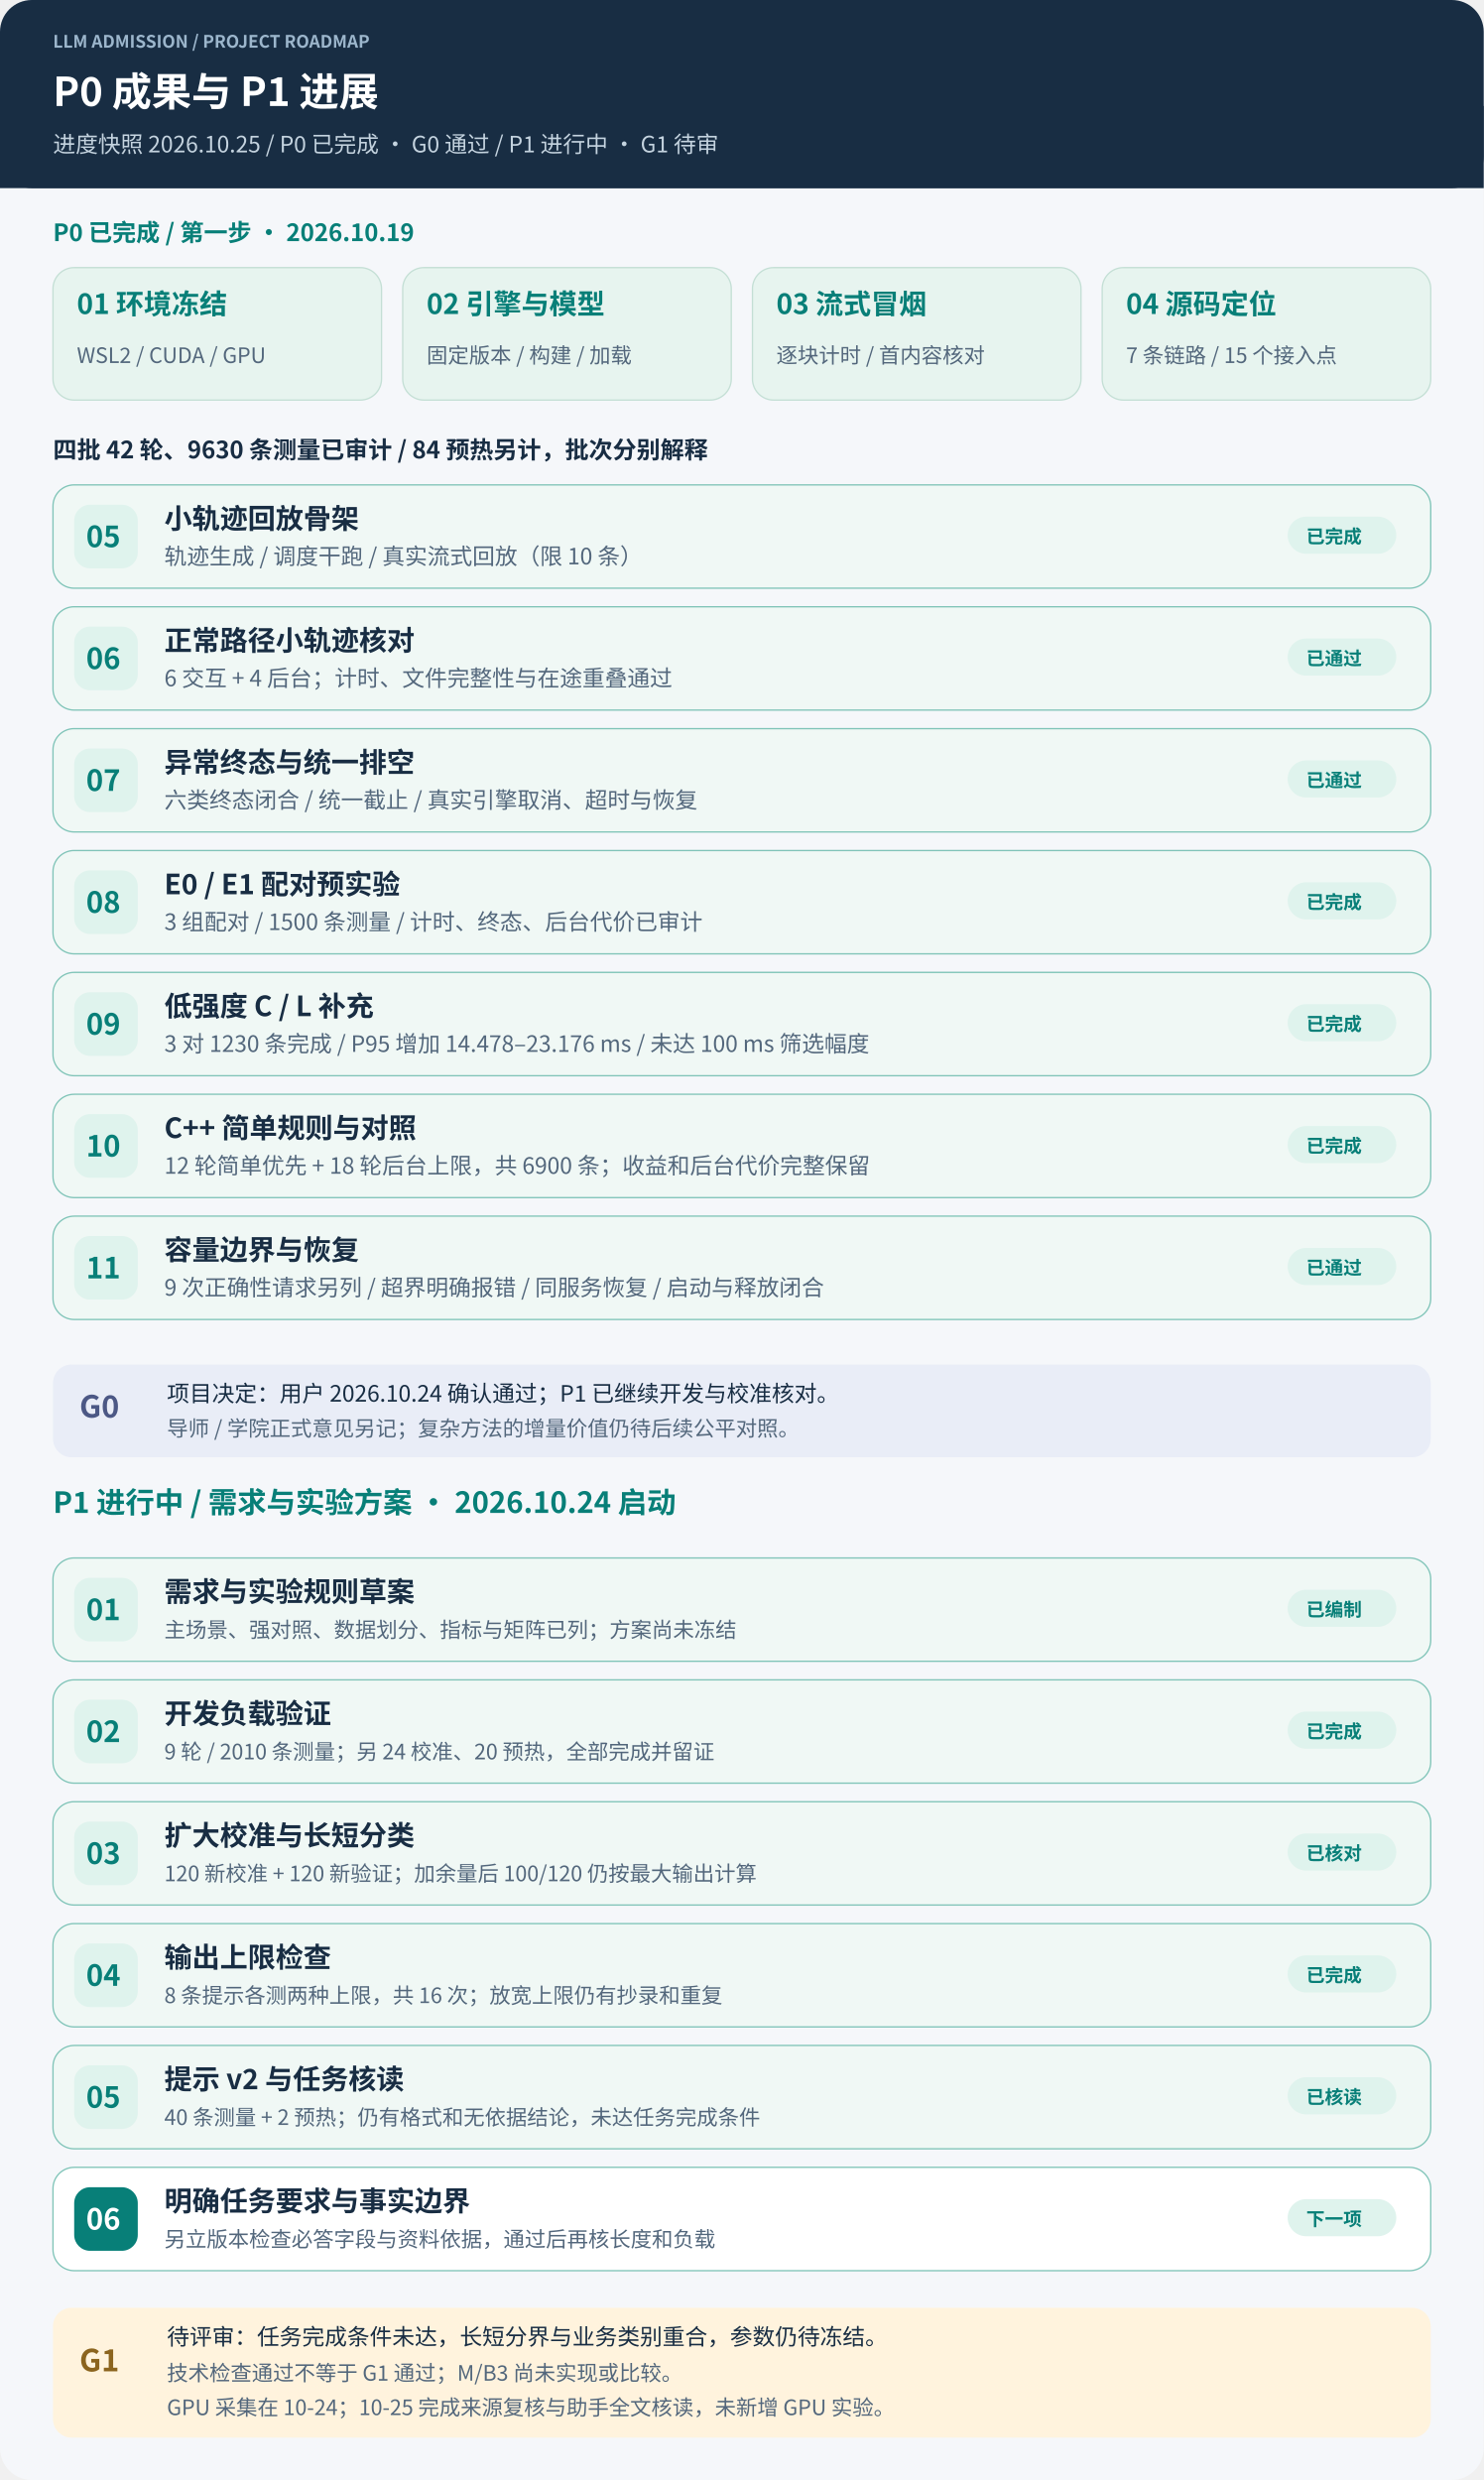
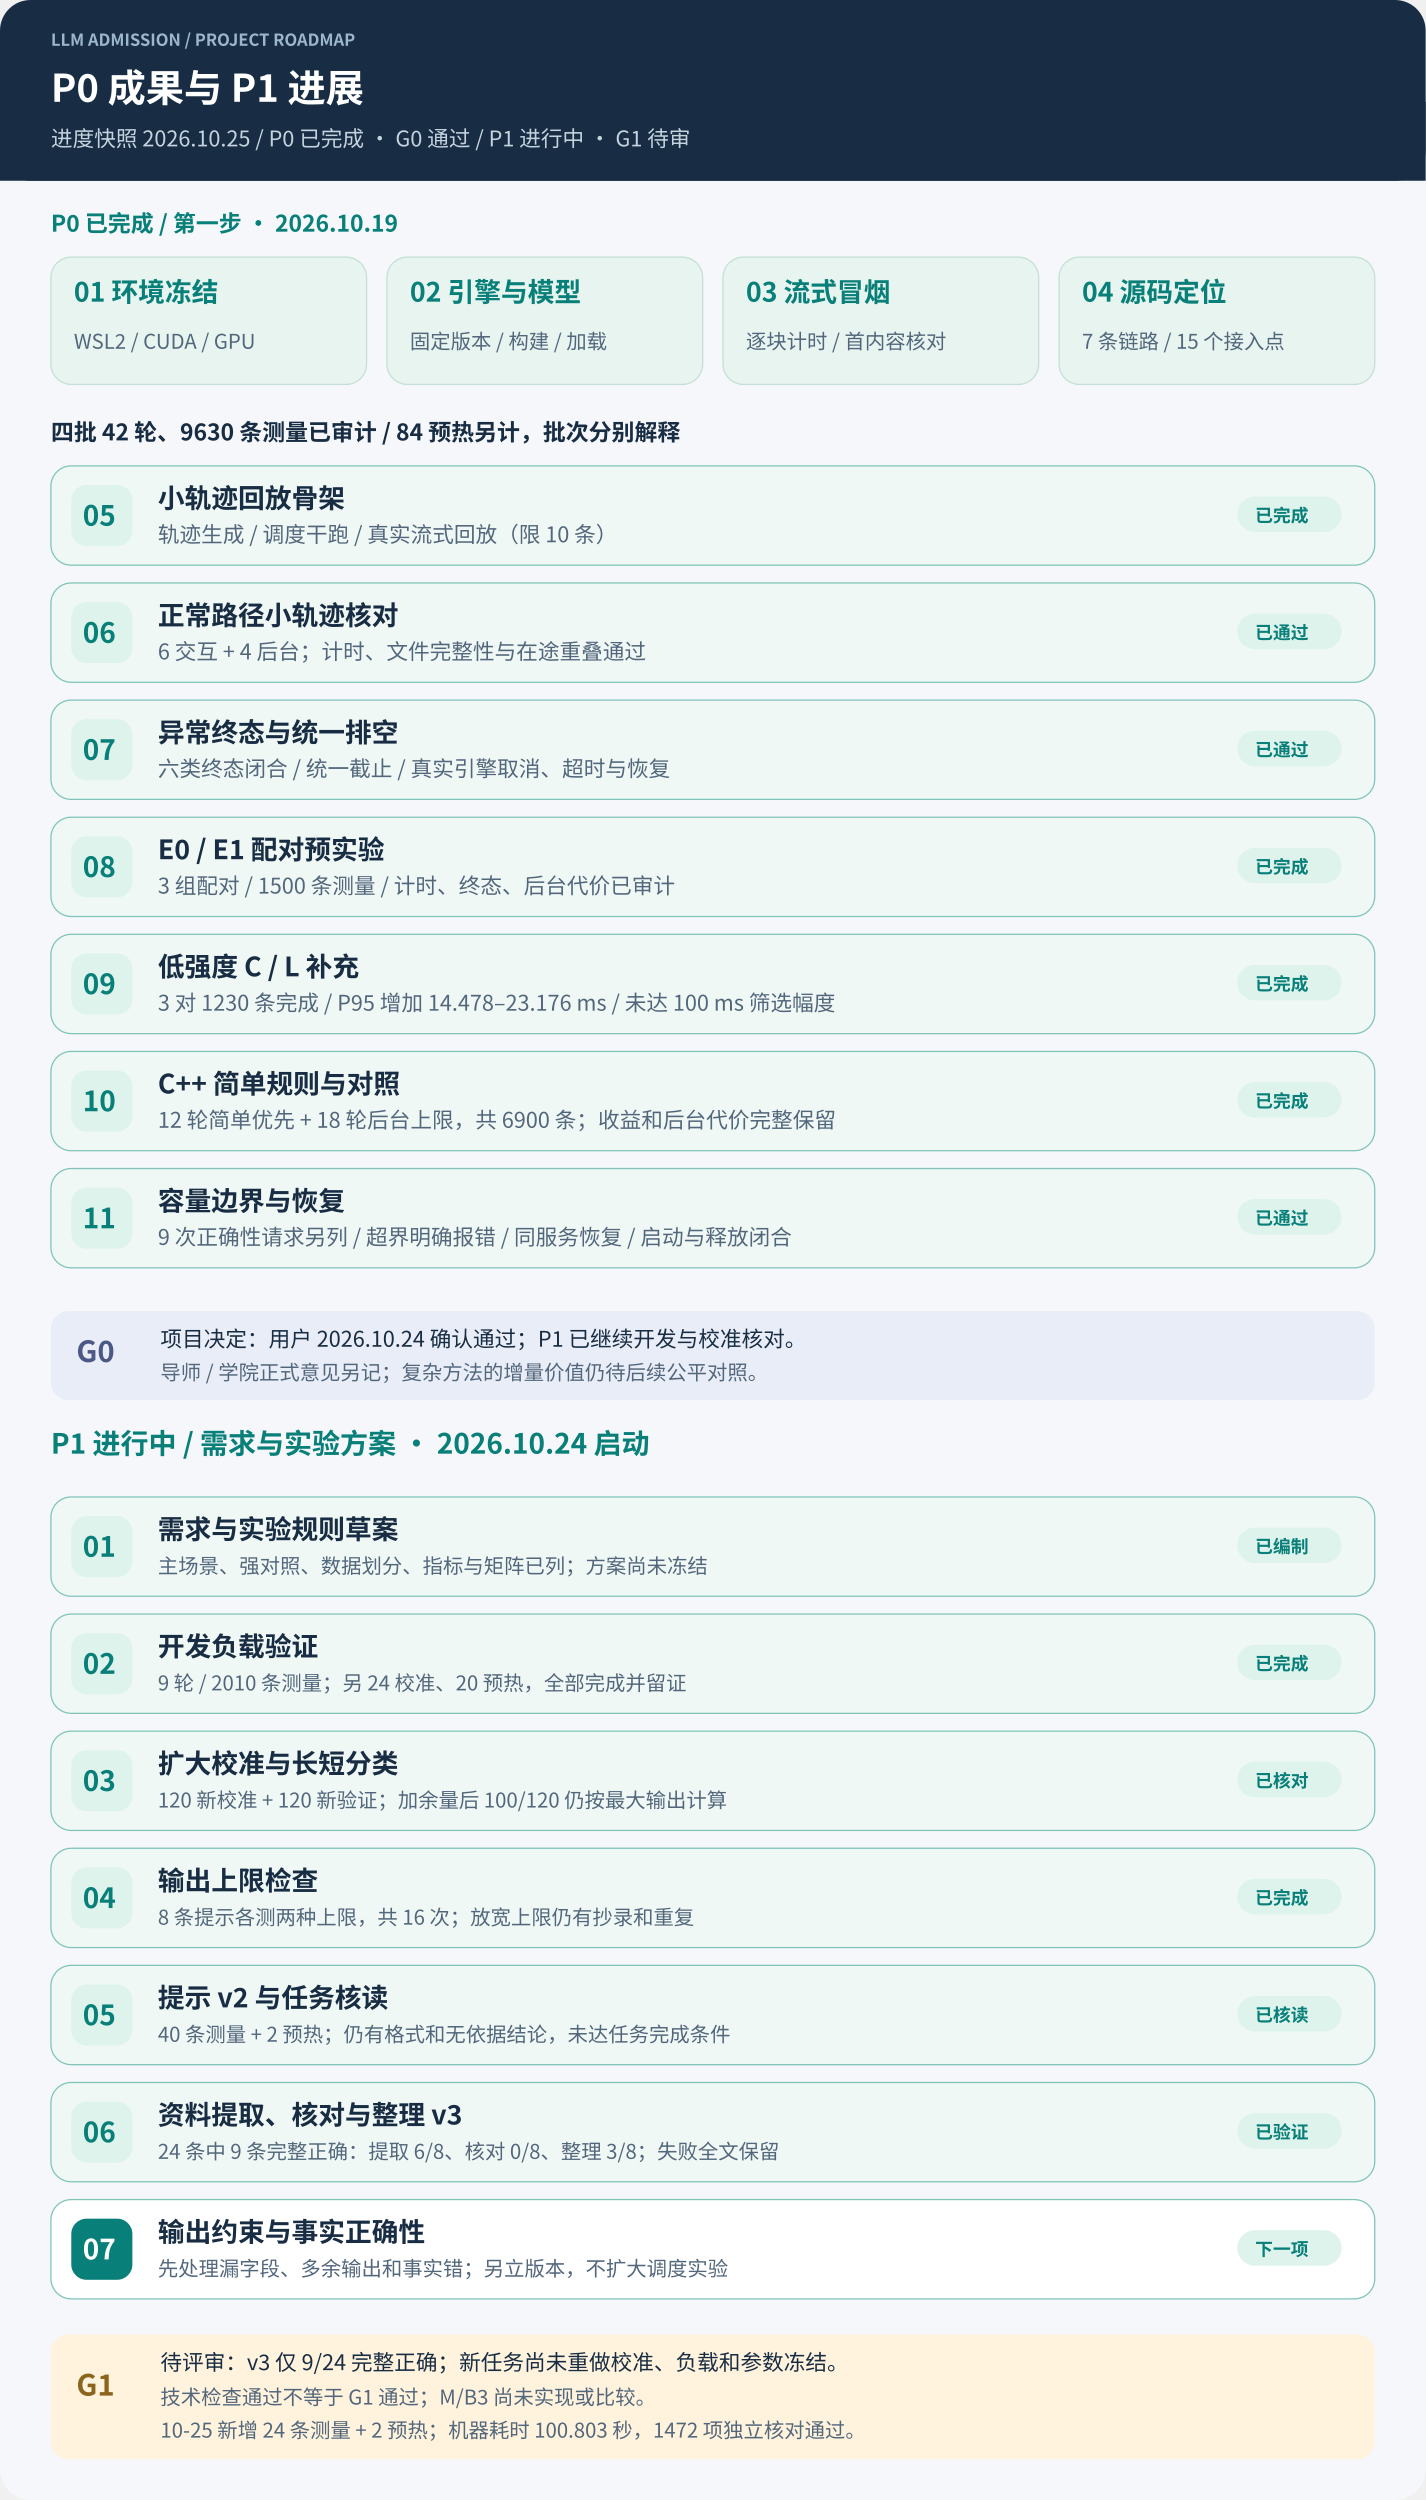
- <svg xmlns="http://www.w3.org/2000/svg" width="1120" height="1872" viewBox="0 0 1120 1872" role="img" aria-labelledby="title desc">
+ <svg xmlns="http://www.w3.org/2000/svg" width="1120" height="1964" viewBox="0 0 1120 1964" role="img" aria-labelledby="title desc">
  <g font-family="Segoe UI, PingFang SC, Microsoft YaHei, Noto Sans CJK SC, sans-serif">
-     <rect x="0" y="0" width="1120" height="1872" rx="24" fill="#f5f7fa" stroke="none" />
+     <rect x="0" y="0" width="1120" height="1964" rx="24" fill="#f5f7fa" stroke="none" />
    <rect x="0" y="0" width="1120" height="142" rx="24" fill="#182d43" stroke="none" />
    <rect x="0" y="80" width="1120" height="62" rx="0" fill="#182d43" stroke="none" />
    <text x="40" y="36" font-size="13" fill="#9cb6cc" font-weight="600">LLM ADMISSION / PROJECT ROADMAP</text>
    <text x="40" y="80" font-size="30" fill="#ffffff" font-weight="700">P0 成果与 P1 进展</text>
    <text x="40" y="115" font-size="17" fill="#c4d3df" font-weight="400">进度快照 2026.10.25  /  P0 已完成 · G0 通过  /  P1 进行中 · G1 待审</text>
    <text x="40" y="182" font-size="18" fill="#087f78" font-weight="600">P0 已完成  /  第一步 · 2026.10.19</text>
    <rect x="40" y="202" width="248" height="100" rx="16" fill="#e7f4ef" stroke="#c4dfd5" />
    <text x="58" y="237" font-size="21" fill="#087f78" font-weight="600">01  环境冻结</text>
    <text x="58" y="274" font-size="16" fill="#53677c" font-weight="400">WSL2 / CUDA / GPU</text>
    <rect x="304" y="202" width="248" height="100" rx="16" fill="#e7f4ef" stroke="#c4dfd5" />
    <text x="322" y="237" font-size="21" fill="#087f78" font-weight="600">02  引擎与模型</text>
    <text x="322" y="274" font-size="16" fill="#53677c" font-weight="400">固定版本 / 构建 / 加载</text>
    <rect x="568" y="202" width="248" height="100" rx="16" fill="#e7f4ef" stroke="#c4dfd5" />
    <text x="586" y="237" font-size="21" fill="#087f78" font-weight="600">03  流式冒烟</text>
    <text x="586" y="274" font-size="16" fill="#53677c" font-weight="400">逐块计时 / 首内容核对</text>
    <rect x="832" y="202" width="248" height="100" rx="16" fill="#e7f4ef" stroke="#c4dfd5" />
    <text x="850" y="237" font-size="21" fill="#087f78" font-weight="600">04  源码定位</text>
    <text x="850" y="274" font-size="16" fill="#53677c" font-weight="400">7 条链路 / 15 个接入点</text>
    <text x="40" y="346" font-size="18" fill="#182d43" font-weight="600">四批 42 轮、9630 条测量已审计  /  84 预热另计，批次分别解释</text>
    <rect x="40" y="366" width="1040" height="78" rx="16" fill="#f0f8f5" stroke="#80c4b8" />
    <rect x="56" y="381" width="48" height="48" rx="12" fill="#dff3ed" stroke="none" />
    <text x="65" y="413" font-size="22" fill="#087f78" font-weight="700">05</text>
    <text x="124" y="399" font-size="21" fill="#182d43" font-weight="600">小轨迹回放骨架</text>
    <text x="124" y="426" font-size="17" fill="#53677c" font-weight="400">轨迹生成 / 调度干跑 / 真实流式回放（限 10 条）</text>
    <rect x="972" y="390" width="82" height="28" rx="14" fill="#dff3ed" stroke="none" />
    <text x="986" y="410" font-size="14" fill="#087f78" font-weight="600">已完成</text>
    <rect x="40" y="458" width="1040" height="78" rx="16" fill="#f0f8f5" stroke="#80c4b8" />
    <rect x="56" y="473" width="48" height="48" rx="12" fill="#dff3ed" stroke="none" />
    <text x="65" y="505" font-size="22" fill="#087f78" font-weight="700">06</text>
    <text x="124" y="491" font-size="21" fill="#182d43" font-weight="600">正常路径小轨迹核对</text>
    <text x="124" y="518" font-size="17" fill="#53677c" font-weight="400">6 交互 + 4 后台；计时、文件完整性与在途重叠通过</text>
    <rect x="972" y="482" width="82" height="28" rx="14" fill="#dff3ed" stroke="none" />
    <text x="986" y="502" font-size="14" fill="#087f78" font-weight="600">已通过</text>
    <rect x="40" y="550" width="1040" height="78" rx="16" fill="#f0f8f5" stroke="#80c4b8" />
    <rect x="56" y="565" width="48" height="48" rx="12" fill="#dff3ed" stroke="none" />
    <text x="65" y="597" font-size="22" fill="#087f78" font-weight="700">07</text>
    <text x="124" y="583" font-size="21" fill="#182d43" font-weight="600">异常终态与统一排空</text>
    <text x="124" y="610" font-size="17" fill="#53677c" font-weight="400">六类终态闭合 / 统一截止 / 真实引擎取消、超时与恢复</text>
    <rect x="972" y="574" width="82" height="28" rx="14" fill="#dff3ed" stroke="none" />
    <text x="986" y="594" font-size="14" fill="#087f78" font-weight="600">已通过</text>
    <rect x="40" y="642" width="1040" height="78" rx="16" fill="#f0f8f5" stroke="#80c4b8" />
    <rect x="56" y="657" width="48" height="48" rx="12" fill="#dff3ed" stroke="none" />
    <text x="65" y="689" font-size="22" fill="#087f78" font-weight="700">08</text>
    <text x="124" y="675" font-size="21" fill="#182d43" font-weight="600">E0 / E1 配对预实验</text>
    <text x="124" y="702" font-size="17" fill="#53677c" font-weight="400">3 组配对 / 1500 条测量 / 计时、终态、后台代价已审计</text>
    <rect x="972" y="666" width="82" height="28" rx="14" fill="#dff3ed" stroke="none" />
    <text x="986" y="686" font-size="14" fill="#087f78" font-weight="600">已完成</text>
    <rect x="40" y="734" width="1040" height="78" rx="16" fill="#f0f8f5" stroke="#80c4b8" />
    <rect x="56" y="749" width="48" height="48" rx="12" fill="#dff3ed" stroke="none" />
    <text x="65" y="781" font-size="22" fill="#087f78" font-weight="700">09</text>
    <text x="124" y="767" font-size="21" fill="#182d43" font-weight="600">低强度 C / L 补充</text>
    <text x="124" y="794" font-size="17" fill="#53677c" font-weight="400">3 对 1230 条完成 / P95 增加 14.478–23.176 ms / 未达 100 ms 筛选幅度</text>
    <rect x="972" y="758" width="82" height="28" rx="14" fill="#dff3ed" stroke="none" />
    <text x="986" y="778" font-size="14" fill="#087f78" font-weight="600">已完成</text>
    <rect x="40" y="826" width="1040" height="78" rx="16" fill="#f0f8f5" stroke="#80c4b8" />
    <rect x="56" y="841" width="48" height="48" rx="12" fill="#dff3ed" stroke="none" />
    <text x="65" y="873" font-size="22" fill="#087f78" font-weight="700">10</text>
    <text x="124" y="859" font-size="21" fill="#182d43" font-weight="600">C++ 简单规则与对照</text>
    <text x="124" y="886" font-size="17" fill="#53677c" font-weight="400">12 轮简单优先 + 18 轮后台上限，共 6900 条；收益和后台代价完整保留</text>
    <rect x="972" y="850" width="82" height="28" rx="14" fill="#dff3ed" stroke="none" />
    <text x="986" y="870" font-size="14" fill="#087f78" font-weight="600">已完成</text>
    <rect x="40" y="918" width="1040" height="78" rx="16" fill="#f0f8f5" stroke="#80c4b8" />
    <rect x="56" y="933" width="48" height="48" rx="12" fill="#dff3ed" stroke="none" />
    <text x="65" y="965" font-size="22" fill="#087f78" font-weight="700">11</text>
    <text x="124" y="951" font-size="21" fill="#182d43" font-weight="600">容量边界与恢复</text>
    <text x="124" y="978" font-size="17" fill="#53677c" font-weight="400">9 次正确性请求另列 / 超界明确报错 / 同服务恢复 / 启动与释放闭合</text>
    <rect x="972" y="942" width="82" height="28" rx="14" fill="#dff3ed" stroke="none" />
    <text x="986" y="962" font-size="14" fill="#087f78" font-weight="600">已通过</text>
    <rect x="40" y="1030" width="1040" height="70" rx="14" fill="#e9edf7" stroke="none" />
    <text x="60" y="1070" font-size="23" fill="#4c5885" font-weight="700">G0</text>
    <text x="126" y="1058" font-size="17" fill="#182d43" font-weight="400">项目决定：用户 2026.10.24 确认通过；P1 已继续开发与校准核对。</text>
    <text x="126" y="1084" font-size="16" fill="#53677c" font-weight="400">导师 / 学院正式意见另记；复杂方法的增量价值仍待后续公平对照。</text>
    <text x="40" y="1142" font-size="22" fill="#087f78" font-weight="600">P1 进行中  /  需求与实验方案 · 2026.10.24 启动</text>
    <rect x="40" y="1176" width="1040" height="78" rx="16" fill="#f0f8f5" stroke="#80c4b8" />
    <rect x="56" y="1191" width="48" height="48" rx="12" fill="#dff3ed" stroke="none" />
    <text x="65" y="1223" font-size="22" fill="#087f78" font-weight="700">01</text>
    <text x="124" y="1209" font-size="21" fill="#182d43" font-weight="600">需求与实验规则草案</text>
    <text x="124" y="1236" font-size="16" fill="#53677c" font-weight="400">主场景、强对照、数据划分、指标与矩阵已列；方案尚未冻结</text>
    <rect x="972" y="1200" width="82" height="28" rx="14" fill="#dff3ed" stroke="none" />
    <text x="986" y="1220" font-size="14" fill="#087f78" font-weight="600">已编制</text>
    <rect x="40" y="1268" width="1040" height="78" rx="16" fill="#f0f8f5" stroke="#80c4b8" />
    <rect x="56" y="1283" width="48" height="48" rx="12" fill="#dff3ed" stroke="none" />
    <text x="65" y="1315" font-size="22" fill="#087f78" font-weight="700">02</text>
    <text x="124" y="1301" font-size="21" fill="#182d43" font-weight="600">开发负载验证</text>
    <text x="124" y="1328" font-size="16" fill="#53677c" font-weight="400">9 轮 / 2010 条测量；另 24 校准、20 预热，全部完成并留证</text>
    <rect x="972" y="1292" width="82" height="28" rx="14" fill="#dff3ed" stroke="none" />
    <text x="986" y="1312" font-size="14" fill="#087f78" font-weight="600">已完成</text>
    <rect x="40" y="1360" width="1040" height="78" rx="16" fill="#f0f8f5" stroke="#80c4b8" />
    <rect x="56" y="1375" width="48" height="48" rx="12" fill="#dff3ed" stroke="none" />
    <text x="65" y="1407" font-size="22" fill="#087f78" font-weight="700">03</text>
    <text x="124" y="1393" font-size="21" fill="#182d43" font-weight="600">扩大校准与长短分类</text>
    <text x="124" y="1420" font-size="16" fill="#53677c" font-weight="400">120 新校准 + 120 新验证；加余量后 100/120 仍按最大输出计算</text>
    <rect x="972" y="1384" width="82" height="28" rx="14" fill="#dff3ed" stroke="none" />
    <text x="986" y="1404" font-size="14" fill="#087f78" font-weight="600">已核对</text>
    <rect x="40" y="1452" width="1040" height="78" rx="16" fill="#f0f8f5" stroke="#80c4b8" />
    <rect x="56" y="1467" width="48" height="48" rx="12" fill="#dff3ed" stroke="none" />
    <text x="65" y="1499" font-size="22" fill="#087f78" font-weight="700">04</text>
    <text x="124" y="1485" font-size="21" fill="#182d43" font-weight="600">输出上限检查</text>
    <text x="124" y="1512" font-size="16" fill="#53677c" font-weight="400">8 条提示各测两种上限，共 16 次；放宽上限仍有抄录和重复</text>
    <rect x="972" y="1476" width="82" height="28" rx="14" fill="#dff3ed" stroke="none" />
    <text x="986" y="1496" font-size="14" fill="#087f78" font-weight="600">已完成</text>
    <rect x="40" y="1544" width="1040" height="78" rx="16" fill="#f0f8f5" stroke="#80c4b8" />
    <rect x="56" y="1559" width="48" height="48" rx="12" fill="#dff3ed" stroke="none" />
    <text x="65" y="1591" font-size="22" fill="#087f78" font-weight="700">05</text>
    <text x="124" y="1577" font-size="21" fill="#182d43" font-weight="600">提示 v2 与任务核读</text>
    <text x="124" y="1604" font-size="16" fill="#53677c" font-weight="400">40 条测量 + 2 预热；仍有格式和无依据结论，未达任务完成条件</text>
    <rect x="972" y="1568" width="82" height="28" rx="14" fill="#dff3ed" stroke="none" />
    <text x="986" y="1588" font-size="14" fill="#087f78" font-weight="600">已核读</text>
-     <rect x="40" y="1636" width="1040" height="78" rx="16" fill="#ffffff" stroke="#80c4b8" />
-     <rect x="56" y="1651" width="48" height="48" rx="12" fill="#087f78" stroke="none" />
-     <text x="65" y="1683" font-size="22" fill="#ffffff" font-weight="700">06</text>
-     <text x="124" y="1669" font-size="21" fill="#182d43" font-weight="600">明确任务要求与事实边界</text>
-     <text x="124" y="1696" font-size="16" fill="#53677c" font-weight="400">另立版本检查必答字段与资料依据，通过后再核长度和负载</text>
+     <rect x="40" y="1636" width="1040" height="78" rx="16" fill="#f0f8f5" stroke="#80c4b8" />
+     <rect x="56" y="1651" width="48" height="48" rx="12" fill="#dff3ed" stroke="none" />
+     <text x="65" y="1683" font-size="22" fill="#087f78" font-weight="700">06</text>
+     <text x="124" y="1669" font-size="21" fill="#182d43" font-weight="600">资料提取、核对与整理 v3</text>
+     <text x="124" y="1696" font-size="16" fill="#53677c" font-weight="400">24 条中 9 条完整正确：提取 6/8、核对 0/8、整理 3/8；失败全文保留</text>
    <rect x="972" y="1660" width="82" height="28" rx="14" fill="#dff3ed" stroke="none" />
-     <text x="986" y="1680" font-size="14" fill="#087f78" font-weight="600">下一项</text>
-     <rect x="40" y="1742" width="1040" height="98" rx="14" fill="#fff3dd" stroke="none" />
-     <text x="60" y="1790" font-size="23" fill="#8b641e" font-weight="700">G1</text>
-     <text x="126" y="1770" font-size="17" fill="#182d43" font-weight="400">待评审：任务完成条件未达，长短分界与业务类别重合，参数仍待冻结。</text>
-     <text x="126" y="1797" font-size="16" fill="#53677c" font-weight="400">技术检查通过不等于 G1 通过；M/B3 尚未实现或比较。</text>
-     <text x="126" y="1823" font-size="16" fill="#53677c" font-weight="400">GPU 采集在 10-24；10-25 完成来源复核与助手全文核读，未新增 GPU 实验。</text>
+     <text x="986" y="1680" font-size="14" fill="#087f78" font-weight="600">已验证</text>
+     <rect x="40" y="1728" width="1040" height="78" rx="16" fill="#ffffff" stroke="#80c4b8" />
+     <rect x="56" y="1743" width="48" height="48" rx="12" fill="#087f78" stroke="none" />
+     <text x="65" y="1775" font-size="22" fill="#ffffff" font-weight="700">07</text>
+     <text x="124" y="1761" font-size="21" fill="#182d43" font-weight="600">输出约束与事实正确性</text>
+     <text x="124" y="1788" font-size="16" fill="#53677c" font-weight="400">先处理漏字段、多余输出和事实错；另立版本，不扩大调度实验</text>
+     <rect x="972" y="1752" width="82" height="28" rx="14" fill="#dff3ed" stroke="none" />
+     <text x="986" y="1772" font-size="14" fill="#087f78" font-weight="600">下一项</text>
+     <rect x="40" y="1834" width="1040" height="98" rx="14" fill="#fff3dd" stroke="none" />
+     <text x="60" y="1882" font-size="23" fill="#8b641e" font-weight="700">G1</text>
+     <text x="126" y="1862" font-size="17" fill="#182d43" font-weight="400">待评审：v3 仅 9/24 完整正确；新任务尚未重做校准、负载和参数冻结。</text>
+     <text x="126" y="1889" font-size="16" fill="#53677c" font-weight="400">技术检查通过不等于 G1 通过；M/B3 尚未实现或比较。</text>
+     <text x="126" y="1915" font-size="16" fill="#53677c" font-weight="400">10-25 新增 24 条测量 + 2 预热；机器耗时 100.803 秒，1472 项独立核对通过。</text>
  </g>
</svg>
